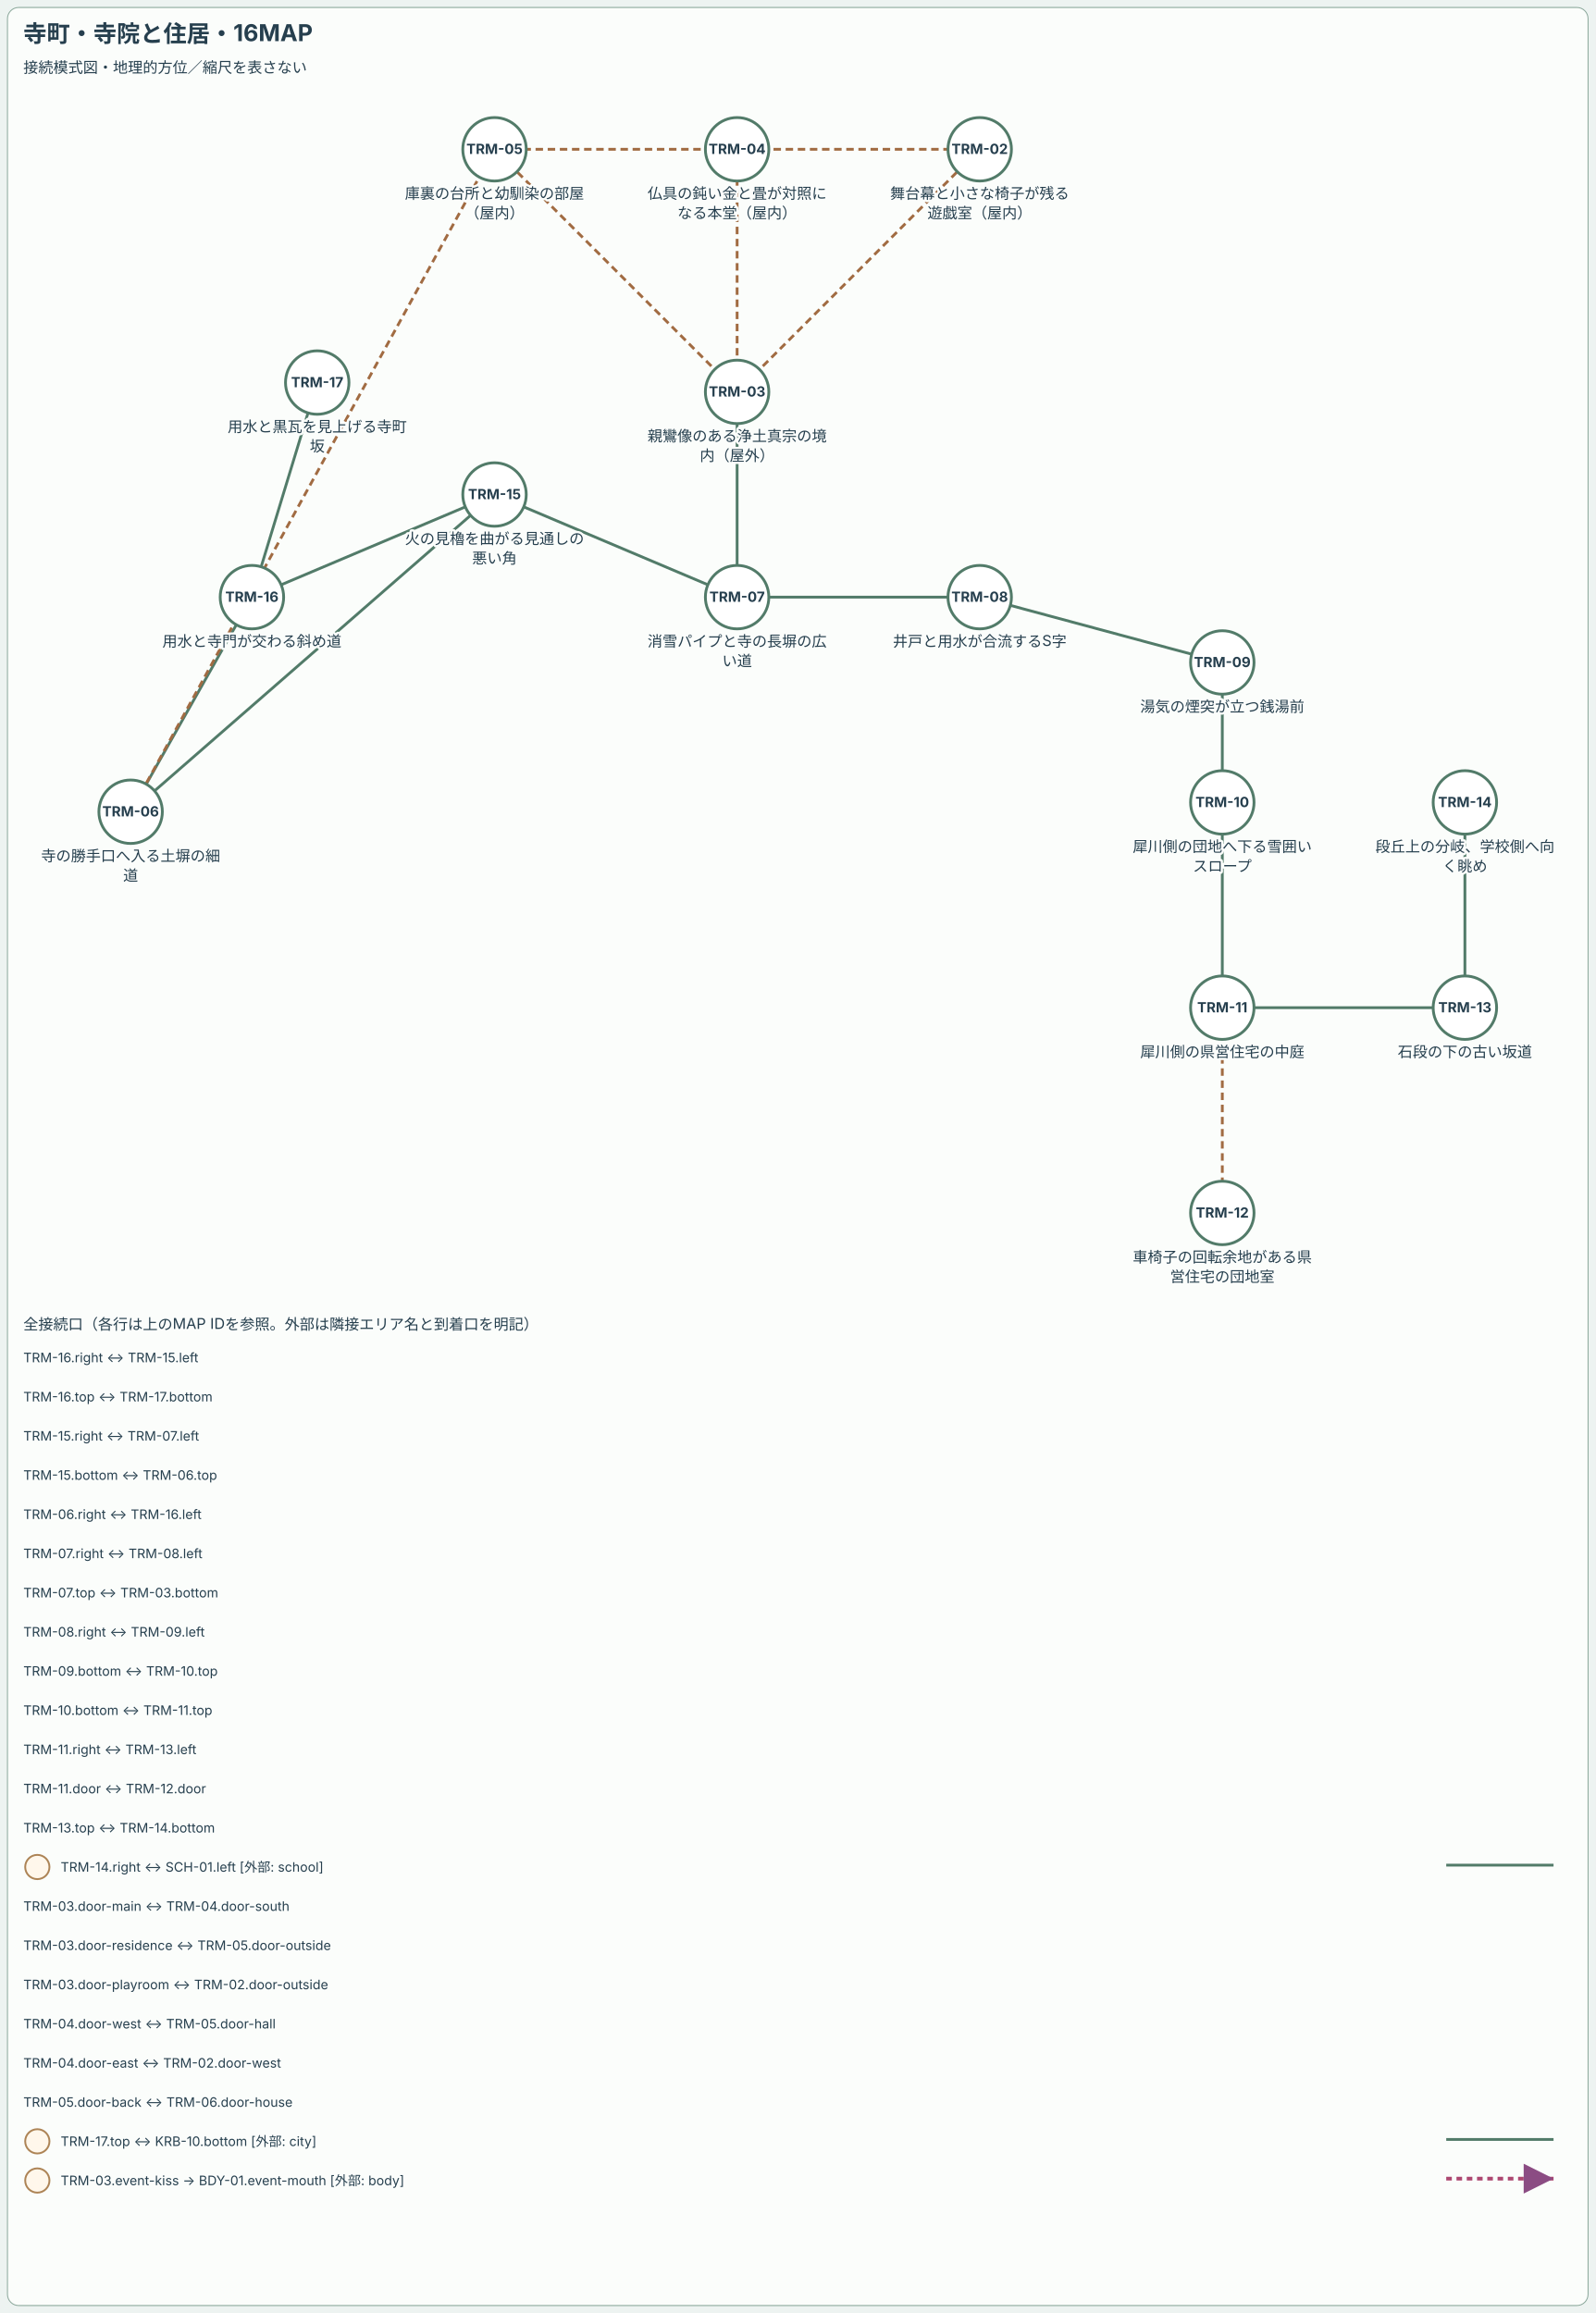
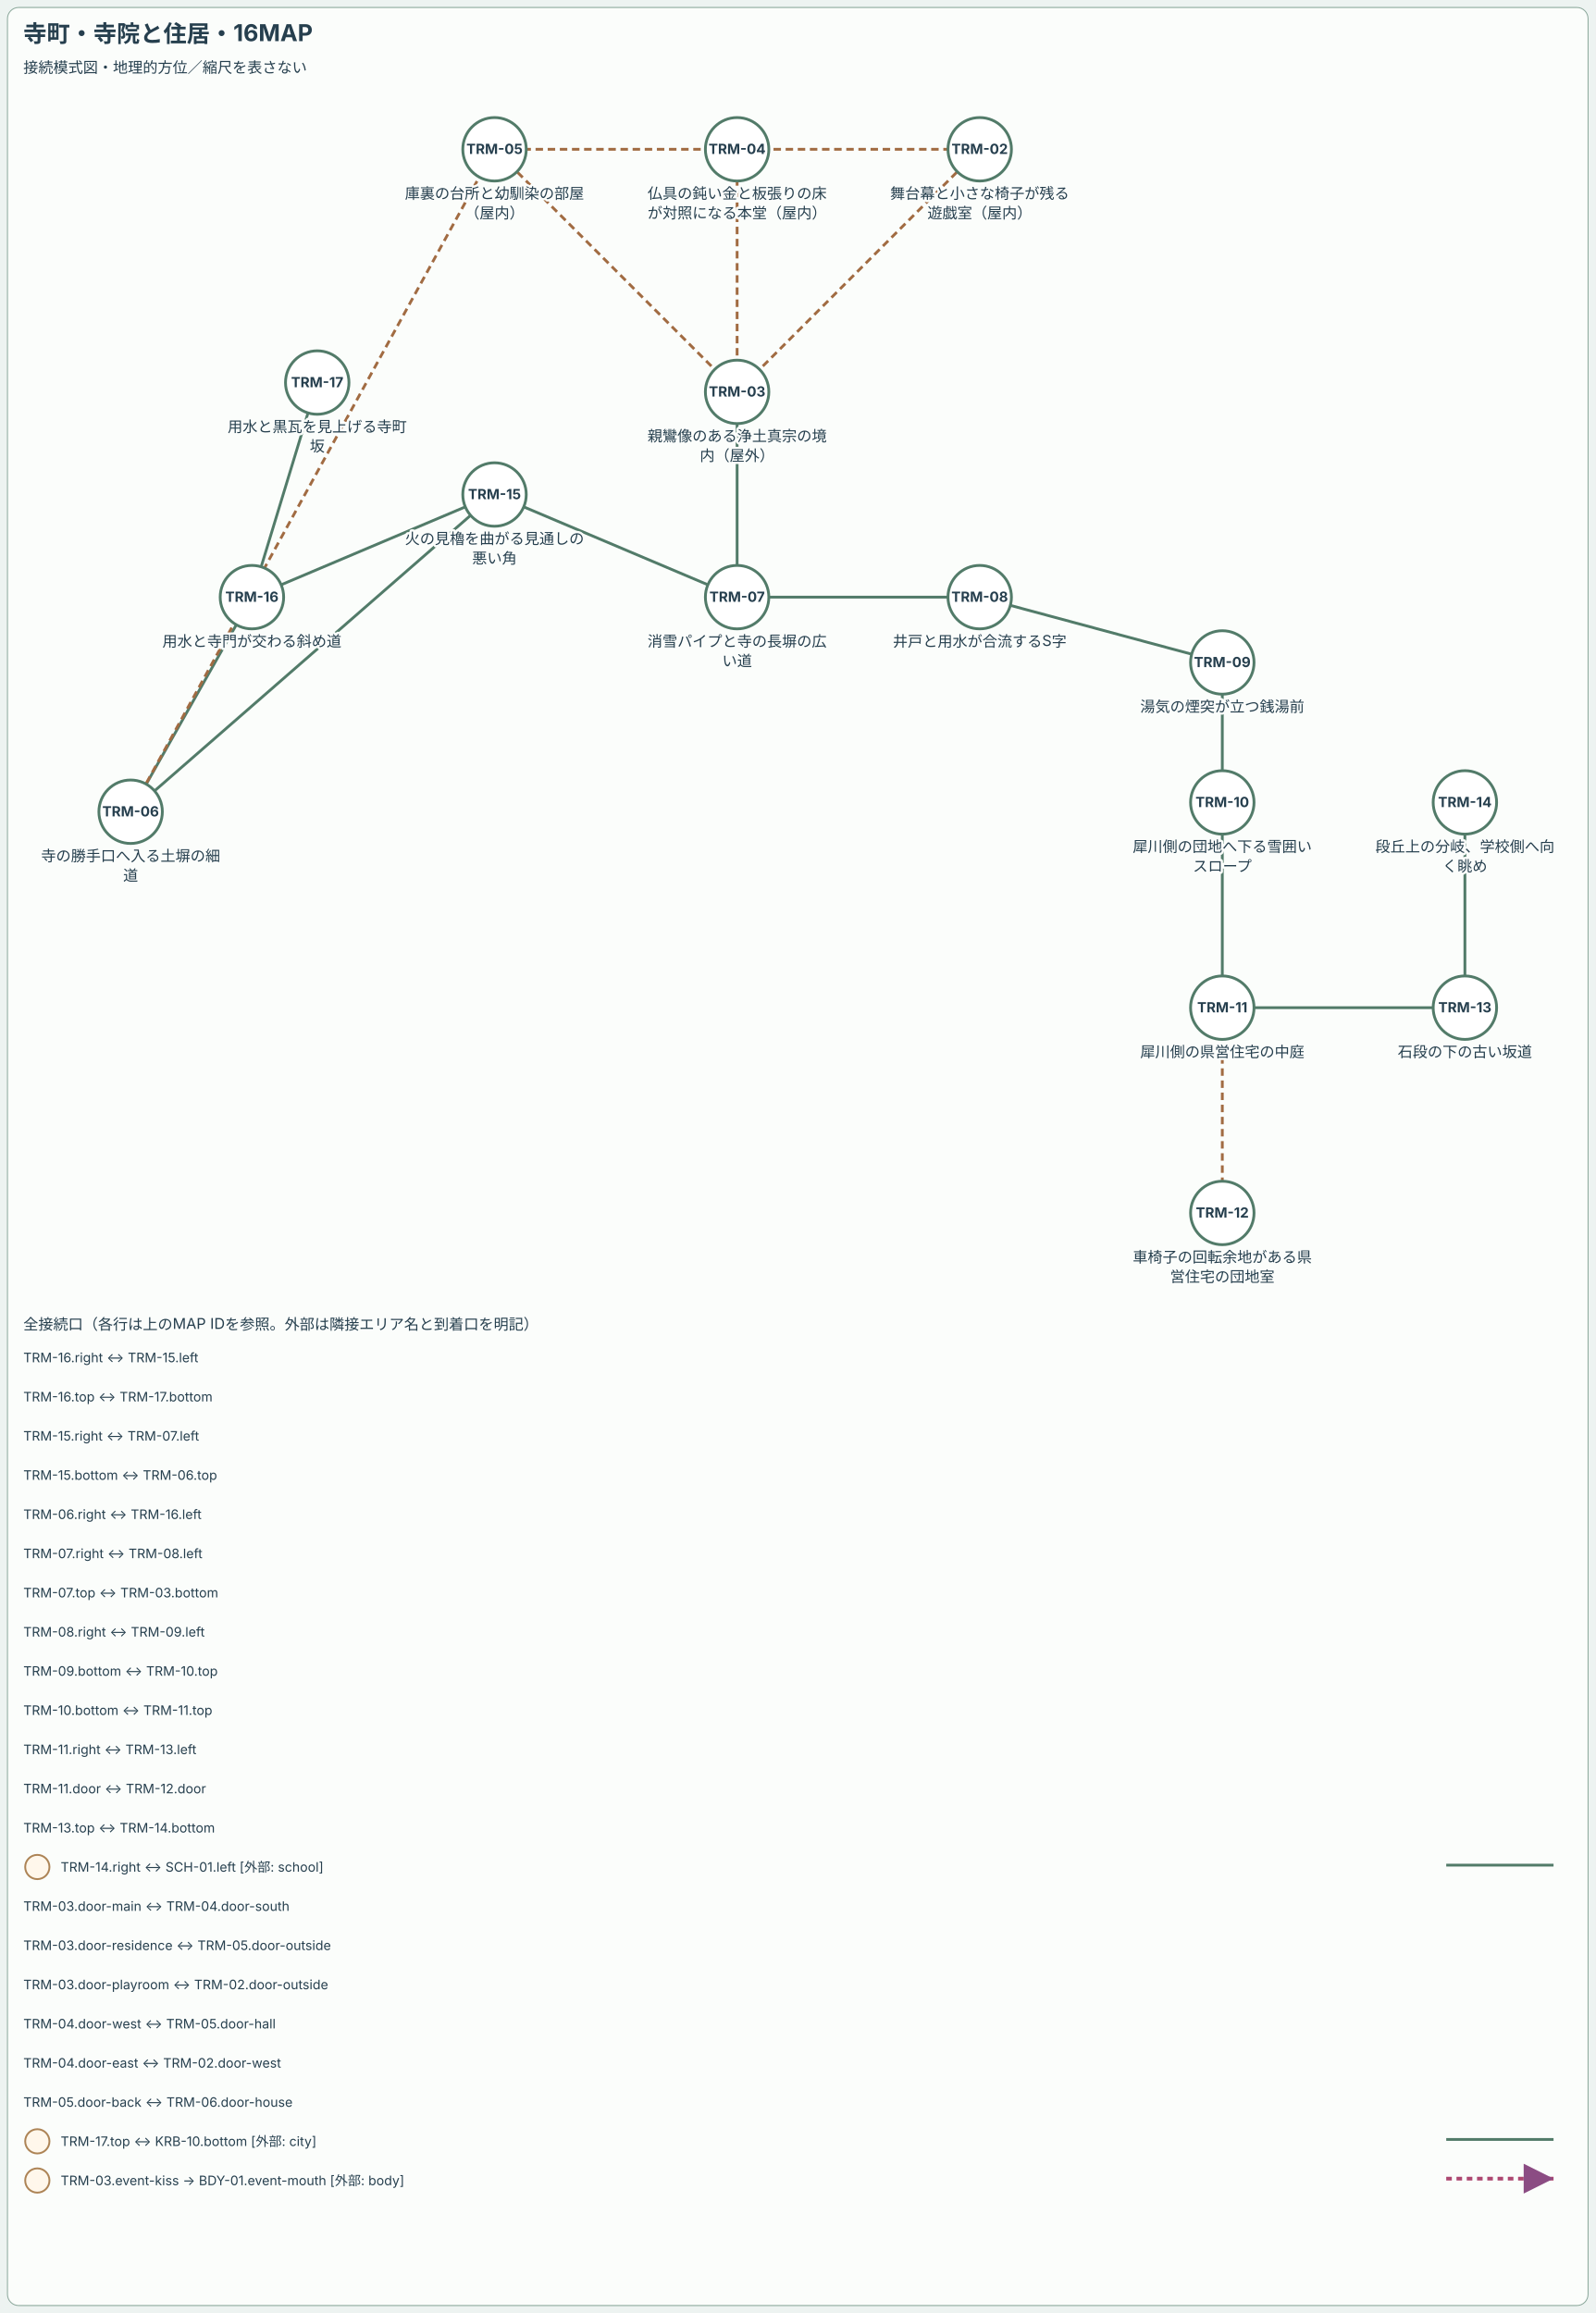
<svg xmlns="http://www.w3.org/2000/svg" width="1710" height="2479" viewBox="0 0 1710 2479" role="img">
  <defs>
    <marker id="directed-arrow" markerWidth="9" markerHeight="9" refX="8" refY="4" orient="auto">
      <path d="M0 0 L8 4 L0 8 Z" fill="#8b4c83" />
    </marker>
  </defs>
  <style>text{font-family:-apple-system,BlinkMacSystemFont,"Hiragino Sans",sans-serif;fill:#263f4e}.node{fill:#fff;stroke:#527b69;stroke-width:3}.ref{fill:#fff7eb;stroke:#ad8456;stroke-width:2}.edge{fill:none;stroke:#527b69;stroke-width:3}.door{fill:none;stroke:#a16b42;stroke-width:3;stroke-dasharray:8 5}.event{fill:none;stroke:#ac4871;stroke-width:4;stroke-dasharray:6 5}.oneway{fill:none;stroke:#5262a8;stroke-width:4}.id{font-size:15px;font-weight:bold;text-anchor:middle}.label{font-size:16px;text-anchor:middle;paint-order:stroke;stroke:#fbfdfb;stroke-width:5;stroke-linejoin:round}.note{font-size:16px}.small{font-size:14px}.heading{font-size:25px;font-weight:bold}</style>
  <rect width="1710" height="2479" fill="#edf3f1" />
  <g data-area="teramachi">
    <rect x="8" y="8" width="1694" height="2463" rx="12" fill="#fbfdfb" stroke="#8aa79a" />
    <text x="25" y="45" class="heading">寺町・寺院と住居・16MAP</text>
    <text x="25" y="78" class="note">接続模式図・地理的方位／縮尺を表さない</text>
    <path class="edge" data-edge-id="TRM-16.right&gt;TRM-15.left:edge" data-kind="edge" data-from="TRM-16" data-to="TRM-15" data-from-port="right" data-to-port="left" d="M270 640 L530 530" />
    <path class="edge" data-edge-id="TRM-16.top&gt;TRM-17.bottom:edge" data-kind="edge" data-from="TRM-16" data-to="TRM-17" data-from-port="top" data-to-port="bottom" d="M270 640 L340 410" />
    <path class="edge" data-edge-id="TRM-15.right&gt;TRM-07.left:edge" data-kind="edge" data-from="TRM-15" data-to="TRM-07" data-from-port="right" data-to-port="left" d="M530 530 L790 640" />
    <path class="edge" data-edge-id="TRM-15.bottom&gt;TRM-06.top:edge" data-kind="edge" data-from="TRM-15" data-to="TRM-06" data-from-port="bottom" data-to-port="top" d="M530 530 L140 870" />
    <path class="edge" data-edge-id="TRM-06.right&gt;TRM-16.left:edge" data-kind="edge" data-from="TRM-06" data-to="TRM-16" data-from-port="right" data-to-port="left" d="M140 870 L270 640" />
    <path class="edge" data-edge-id="TRM-07.right&gt;TRM-08.left:edge" data-kind="edge" data-from="TRM-07" data-to="TRM-08" data-from-port="right" data-to-port="left" d="M790 640 L1050 640" />
    <path class="edge" data-edge-id="TRM-07.top&gt;TRM-03.bottom:edge" data-kind="edge" data-from="TRM-07" data-to="TRM-03" data-from-port="top" data-to-port="bottom" d="M790 640 L790 420" />
    <path class="edge" data-edge-id="TRM-08.right&gt;TRM-09.left:edge" data-kind="edge" data-from="TRM-08" data-to="TRM-09" data-from-port="right" data-to-port="left" d="M1050 640 L1310 710" />
    <path class="edge" data-edge-id="TRM-09.bottom&gt;TRM-10.top:edge" data-kind="edge" data-from="TRM-09" data-to="TRM-10" data-from-port="bottom" data-to-port="top" d="M1310 710 L1310 860" />
    <path class="edge" data-edge-id="TRM-10.bottom&gt;TRM-11.top:edge" data-kind="edge" data-from="TRM-10" data-to="TRM-11" data-from-port="bottom" data-to-port="top" d="M1310 860 L1310 1080" />
    <path class="edge" data-edge-id="TRM-11.right&gt;TRM-13.left:edge" data-kind="edge" data-from="TRM-11" data-to="TRM-13" data-from-port="right" data-to-port="left" d="M1310 1080 L1570 1080" />
    <path class="door" data-edge-id="TRM-11.door&gt;TRM-12.door:door" data-kind="door" data-from="TRM-11" data-to="TRM-12" data-from-port="door" data-to-port="door" d="M1310 1080 L1310 1300" />
    <path class="edge" data-edge-id="TRM-13.top&gt;TRM-14.bottom:edge" data-kind="edge" data-from="TRM-13" data-to="TRM-14" data-from-port="top" data-to-port="bottom" d="M1570 1080 L1570 860" />
    <path class="door" data-edge-id="TRM-03.door-main&gt;TRM-04.door-south:door" data-kind="door" data-from="TRM-03" data-to="TRM-04" data-from-port="door-main" data-to-port="door-south" d="M790 420 L790 160" />
    <path class="door" data-edge-id="TRM-03.door-residence&gt;TRM-05.door-outside:door" data-kind="door" data-from="TRM-03" data-to="TRM-05" data-from-port="door-residence" data-to-port="door-outside" d="M790 420 L530 160" />
    <path class="door" data-edge-id="TRM-03.door-playroom&gt;TRM-02.door-outside:door" data-kind="door" data-from="TRM-03" data-to="TRM-02" data-from-port="door-playroom" data-to-port="door-outside" d="M790 420 L1050 160" />
    <path class="door" data-edge-id="TRM-04.door-west&gt;TRM-05.door-hall:door" data-kind="door" data-from="TRM-04" data-to="TRM-05" data-from-port="door-west" data-to-port="door-hall" d="M790 160 L530 160" />
    <path class="door" data-edge-id="TRM-04.door-east&gt;TRM-02.door-west:door" data-kind="door" data-from="TRM-04" data-to="TRM-02" data-from-port="door-east" data-to-port="door-west" d="M790 160 L1050 160" />
    <path class="door" data-edge-id="TRM-05.door-back&gt;TRM-06.door-house:door" data-kind="door" data-from="TRM-05" data-to="TRM-06" data-from-port="door-back" data-to-port="door-house" d="M530 160 L140 870" />
    <circle class="node" data-map="TRM-02" cx="1050" cy="160" r="34" />
    <text class="id" x="1050" y="165">TRM-02</text>
    <text x="1050" y="213" class="label">舞台幕と小さな椅子が残る</text>
    <text x="1050" y="234" class="label">遊戯室（屋内）</text>
    <circle class="node" data-map="TRM-03" cx="790" cy="420" r="34" />
    <text class="id" x="790" y="425">TRM-03</text>
    <text x="790" y="473" class="label">親鸞像のある浄土真宗の境</text>
    <text x="790" y="494" class="label">内（屋外）</text>
    <circle class="node" data-map="TRM-04" cx="790" cy="160" r="34" />
    <text class="id" x="790" y="165">TRM-04</text>
-     <text x="790" y="213" class="label">仏具の鈍い金と畳が対照に</text>
-     <text x="790" y="234" class="label">なる本堂（屋内）</text>
+     <text x="790" y="213" class="label">仏具の鈍い金と板張りの床</text>
+     <text x="790" y="234" class="label">が対照になる本堂（屋内）</text>
    <circle class="node" data-map="TRM-05" cx="530" cy="160" r="34" />
    <text class="id" x="530" y="165">TRM-05</text>
    <text x="530" y="213" class="label">庫裏の台所と幼馴染の部屋</text>
    <text x="530" y="234" class="label">（屋内）</text>
    <circle class="node" data-map="TRM-06" cx="140" cy="870" r="34" />
    <text class="id" x="140" y="875">TRM-06</text>
    <text x="140" y="923" class="label">寺の勝手口へ入る土塀の細</text>
    <text x="140" y="944" class="label">道</text>
    <circle class="node" data-map="TRM-07" cx="790" cy="640" r="34" />
    <text class="id" x="790" y="645">TRM-07</text>
    <text x="790" y="693" class="label">消雪パイプと寺の長塀の広</text>
    <text x="790" y="714" class="label">い道</text>
    <circle class="node" data-map="TRM-08" cx="1050" cy="640" r="34" />
    <text class="id" x="1050" y="645">TRM-08</text>
    <text x="1050" y="693" class="label">井戸と用水が合流するS字</text>
    <circle class="node" data-map="TRM-09" cx="1310" cy="710" r="34" />
    <text class="id" x="1310" y="715">TRM-09</text>
    <text x="1310" y="763" class="label">湯気の煙突が立つ銭湯前</text>
    <circle class="node" data-map="TRM-10" cx="1310" cy="860" r="34" />
    <text class="id" x="1310" y="865">TRM-10</text>
    <text x="1310" y="913" class="label">犀川側の団地へ下る雪囲い</text>
    <text x="1310" y="934" class="label">スロープ</text>
    <circle class="node" data-map="TRM-11" cx="1310" cy="1080" r="34" />
    <text class="id" x="1310" y="1085">TRM-11</text>
    <text x="1310" y="1133" class="label">犀川側の県営住宅の中庭</text>
    <circle class="node" data-map="TRM-12" cx="1310" cy="1300" r="34" />
    <text class="id" x="1310" y="1305">TRM-12</text>
    <text x="1310" y="1353" class="label">車椅子の回転余地がある県</text>
    <text x="1310" y="1374" class="label">営住宅の団地室</text>
    <circle class="node" data-map="TRM-13" cx="1570" cy="1080" r="34" />
    <text class="id" x="1570" y="1085">TRM-13</text>
    <text x="1570" y="1133" class="label">石段の下の古い坂道</text>
    <circle class="node" data-map="TRM-14" cx="1570" cy="860" r="34" />
    <text class="id" x="1570" y="865">TRM-14</text>
    <text x="1570" y="913" class="label">段丘上の分岐、学校側へ向</text>
    <text x="1570" y="934" class="label">く眺め</text>
    <circle class="node" data-map="TRM-15" cx="530" cy="530" r="34" />
    <text class="id" x="530" y="535">TRM-15</text>
    <text x="530" y="583" class="label">火の見櫓を曲がる見通しの</text>
    <text x="530" y="604" class="label">悪い角</text>
    <circle class="node" data-map="TRM-16" cx="270" cy="640" r="34" />
    <text class="id" x="270" y="645">TRM-16</text>
    <text x="270" y="693" class="label">用水と寺門が交わる斜め道</text>
    <circle class="node" data-map="TRM-17" cx="340" cy="410" r="34" />
    <text class="id" x="340" y="415">TRM-17</text>
    <text x="340" y="463" class="label">用水と黒瓦を見上げる寺町</text>
    <text x="340" y="484" class="label">坂</text>
    <text x="25" y="1425" class="note">全接続口（各行は上のMAP IDを参照。外部は隣接エリア名と到着口を明記）</text>
    <text x="25" y="1460" class="small">TRM-16.right ↔ TRM-15.left</text>
    <text x="25" y="1502" class="small">TRM-16.top ↔ TRM-17.bottom</text>
    <text x="25" y="1544" class="small">TRM-15.right ↔ TRM-07.left</text>
    <text x="25" y="1586" class="small">TRM-15.bottom ↔ TRM-06.top</text>
    <text x="25" y="1628" class="small">TRM-06.right ↔ TRM-16.left</text>
    <text x="25" y="1670" class="small">TRM-07.right ↔ TRM-08.left</text>
    <text x="25" y="1712" class="small">TRM-07.top ↔ TRM-03.bottom</text>
    <text x="25" y="1754" class="small">TRM-08.right ↔ TRM-09.left</text>
    <text x="25" y="1796" class="small">TRM-09.bottom ↔ TRM-10.top</text>
    <text x="25" y="1838" class="small">TRM-10.bottom ↔ TRM-11.top</text>
    <text x="25" y="1880" class="small">TRM-11.right ↔ TRM-13.left</text>
    <text x="25" y="1922" class="small">TRM-11.door ↔ TRM-12.door</text>
    <text x="25" y="1964" class="small">TRM-13.top ↔ TRM-14.bottom</text>
    <circle class="ref" data-reference-map="SCH-01" data-reference="SCH-01" cx="40" cy="2001" r="13" />
    <text x="65" y="2006" class="small">TRM-14.right ↔ SCH-01.left  [外部: school]</text>
    <path class="edge" data-edge-id="TRM-14.right&gt;SCH-01.left:edge" data-kind="edge" data-from="TRM-14" data-to="SCH-01" data-from-port="right" data-to-port="left" d="M1550 1999 L1665 1999" />
    <text x="25" y="2048" class="small">TRM-03.door-main ↔ TRM-04.door-south</text>
    <text x="25" y="2090" class="small">TRM-03.door-residence ↔ TRM-05.door-outside</text>
    <text x="25" y="2132" class="small">TRM-03.door-playroom ↔ TRM-02.door-outside</text>
    <text x="25" y="2174" class="small">TRM-04.door-west ↔ TRM-05.door-hall</text>
    <text x="25" y="2216" class="small">TRM-04.door-east ↔ TRM-02.door-west</text>
    <text x="25" y="2258" class="small">TRM-05.door-back ↔ TRM-06.door-house</text>
    <circle class="ref" data-reference-map="KRB-10" data-reference="KRB-10" cx="40" cy="2295" r="13" />
    <text x="65" y="2300" class="small">TRM-17.top ↔ KRB-10.bottom  [外部: city]</text>
    <path class="edge" data-edge-id="TRM-17.top&gt;KRB-10.bottom:edge" data-kind="edge" data-from="TRM-17" data-to="KRB-10" data-from-port="top" data-to-port="bottom" d="M1550 2293 L1665 2293" />
    <circle class="ref" data-reference-map="BDY-01" data-reference="BDY-01" cx="40" cy="2337" r="13" />
    <text x="65" y="2342" class="small">TRM-03.event-kiss → BDY-01.event-mouth  [外部: body]</text>
    <path class="event" data-edge-id="TRM-03.event-kiss&gt;BDY-01.event-mouth:event" data-kind="event" data-from="TRM-03" data-to="BDY-01" data-from-port="event-kiss" data-to-port="event-mouth" d="M1550 2335 L1665 2335" marker-end="url(#directed-arrow)" />
  </g>
</svg>
